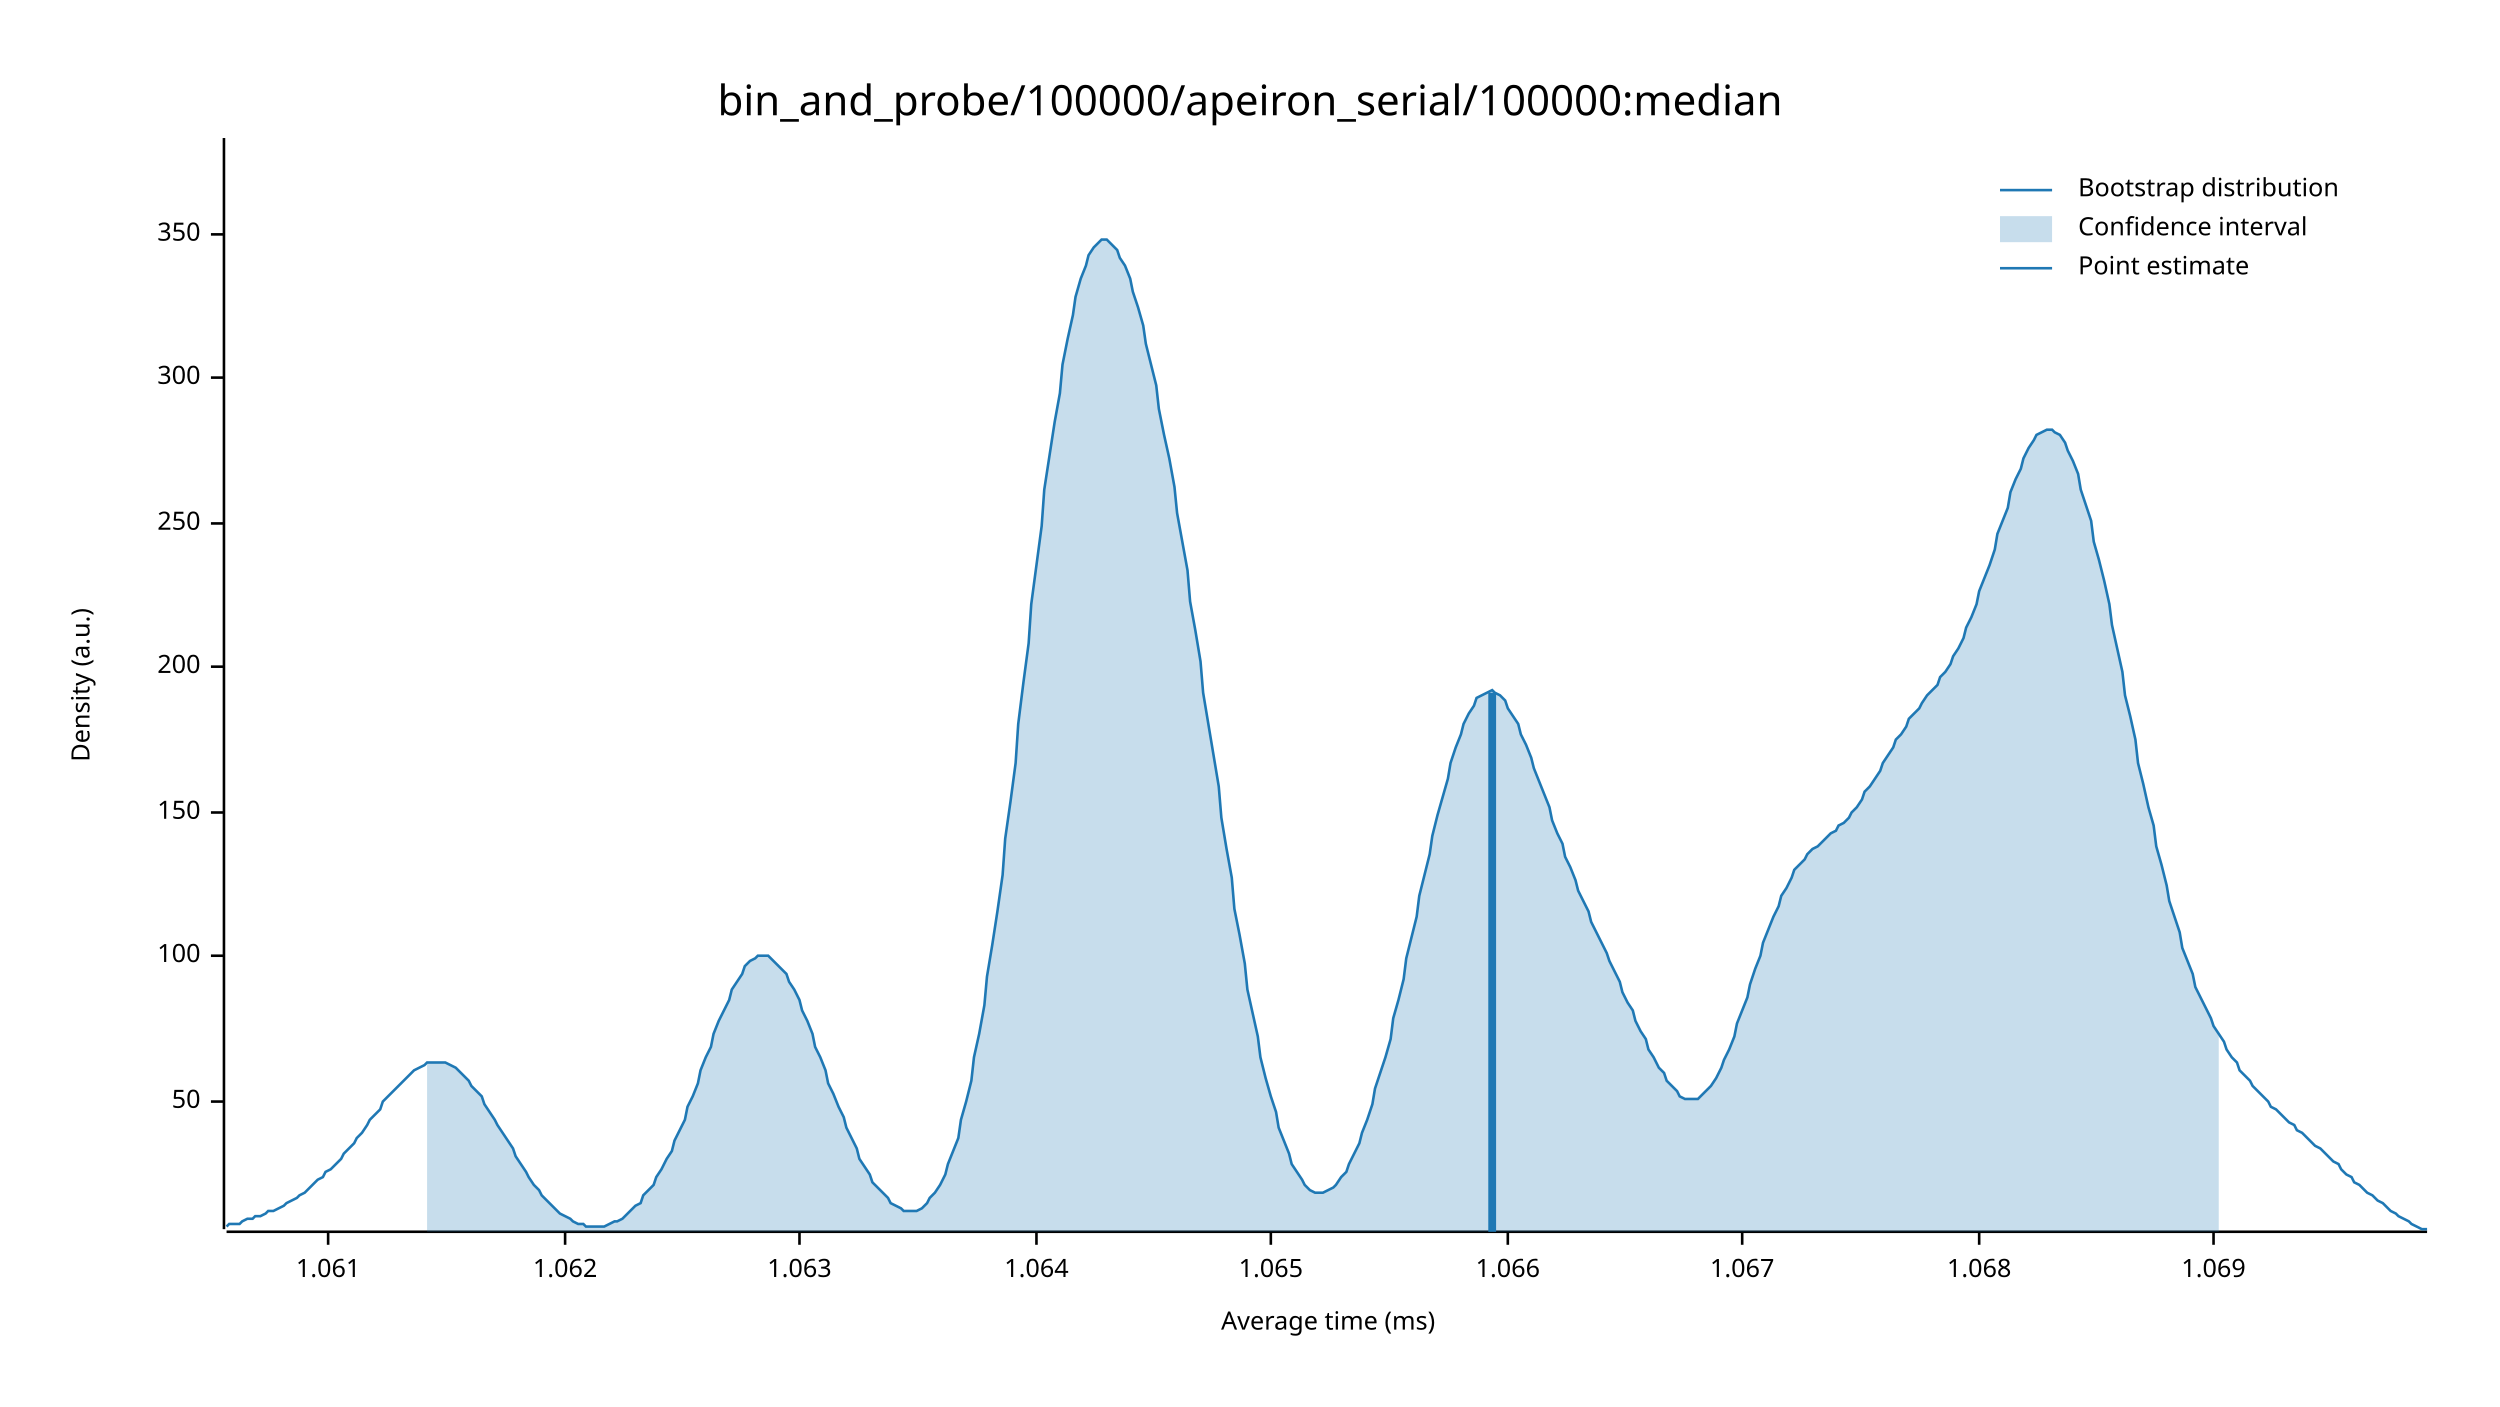
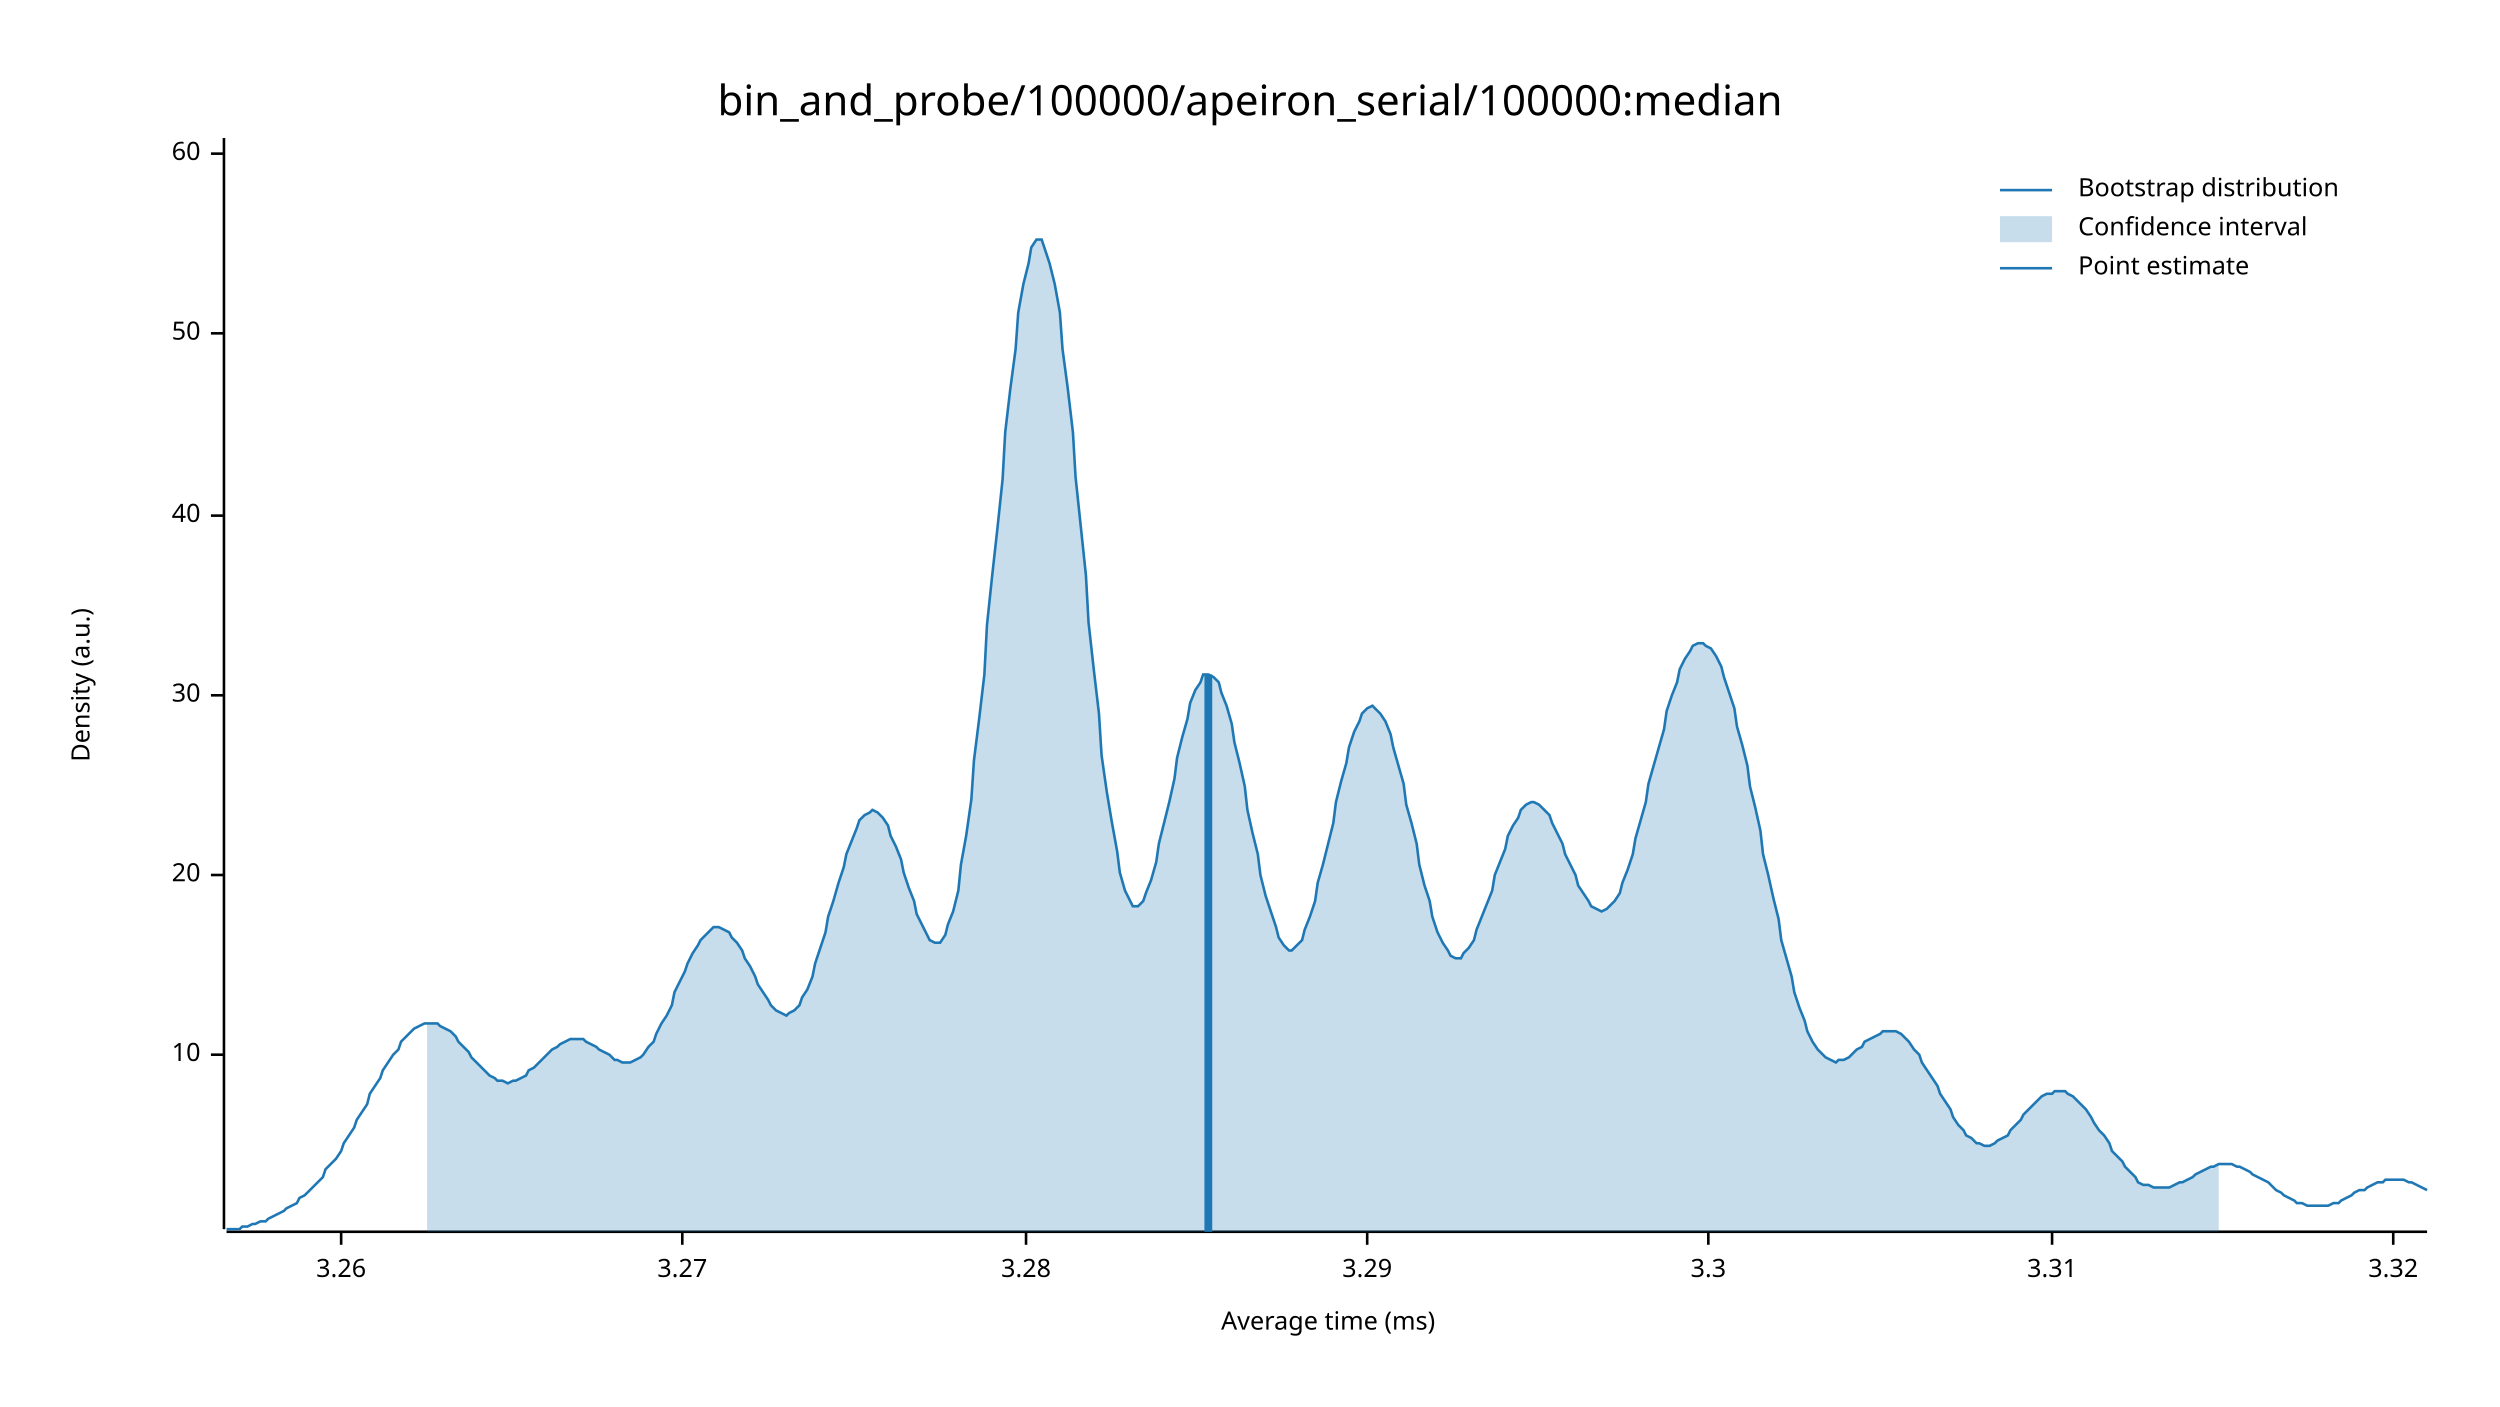
<svg xmlns="http://www.w3.org/2000/svg" width="960" height="540" viewBox="0 0 960 540">
  <text x="480" y="32" dy="0.76em" text-anchor="middle" font-family="sans-serif" font-size="16.129" opacity="1" fill="#000000">
bin_and_probe/100000/apeiron_serial/100000:median
</text>
  <text x="27" y="263" dy="0.76em" text-anchor="middle" font-family="sans-serif" font-size="9.677" opacity="1" fill="#000000" transform="rotate(270, 27, 263)">
Density (a.u.)
</text>
  <text x="510" y="513" dy="-0.5ex" text-anchor="middle" font-family="sans-serif" font-size="9.677" opacity="1" fill="#000000">
Average time (ms)
</text>
  <polyline fill="none" opacity="1" stroke="#000000" stroke-width="1" points="86,53 86,472 " />
-   <text x="77" y="423" dy="0.5ex" text-anchor="end" font-family="sans-serif" font-size="9.677" opacity="1" fill="#000000">
+   <text x="77" y="405" dy="0.5ex" text-anchor="end" font-family="sans-serif" font-size="9.677" opacity="1" fill="#000000">
+ 10
+ </text>
+   <polyline fill="none" opacity="1" stroke="#000000" stroke-width="1" points="81,405 86,405 " />
+   <text x="77" y="336" dy="0.5ex" text-anchor="end" font-family="sans-serif" font-size="9.677" opacity="1" fill="#000000">
+ 20
+ </text>
+   <polyline fill="none" opacity="1" stroke="#000000" stroke-width="1" points="81,336 86,336 " />
+   <text x="77" y="267" dy="0.5ex" text-anchor="end" font-family="sans-serif" font-size="9.677" opacity="1" fill="#000000">
+ 30
+ </text>
+   <polyline fill="none" opacity="1" stroke="#000000" stroke-width="1" points="81,267 86,267 " />
+   <text x="77" y="198" dy="0.5ex" text-anchor="end" font-family="sans-serif" font-size="9.677" opacity="1" fill="#000000">
+ 40
+ </text>
+   <polyline fill="none" opacity="1" stroke="#000000" stroke-width="1" points="81,198 86,198 " />
+   <text x="77" y="128" dy="0.5ex" text-anchor="end" font-family="sans-serif" font-size="9.677" opacity="1" fill="#000000">
50
</text>
-   <polyline fill="none" opacity="1" stroke="#000000" stroke-width="1" points="81,423 86,423 " />
-   <text x="77" y="367" dy="0.5ex" text-anchor="end" font-family="sans-serif" font-size="9.677" opacity="1" fill="#000000">
- 100
+   <polyline fill="none" opacity="1" stroke="#000000" stroke-width="1" points="81,128 86,128 " />
+   <text x="77" y="59" dy="0.5ex" text-anchor="end" font-family="sans-serif" font-size="9.677" opacity="1" fill="#000000">
+ 60
</text>
-   <polyline fill="none" opacity="1" stroke="#000000" stroke-width="1" points="81,367 86,367 " />
-   <text x="77" y="312" dy="0.5ex" text-anchor="end" font-family="sans-serif" font-size="9.677" opacity="1" fill="#000000">
- 150
+   <polyline fill="none" opacity="1" stroke="#000000" stroke-width="1" points="81,59 86,59 " />
+   <polyline fill="none" opacity="1" stroke="#000000" stroke-width="1" points="87,473 932,473 " />
+   <text x="131" y="483" dy="0.76em" text-anchor="middle" font-family="sans-serif" font-size="9.677" opacity="1" fill="#000000">
+ 3.26
</text>
-   <polyline fill="none" opacity="1" stroke="#000000" stroke-width="1" points="81,312 86,312 " />
-   <text x="77" y="256" dy="0.5ex" text-anchor="end" font-family="sans-serif" font-size="9.677" opacity="1" fill="#000000">
- 200
+   <polyline fill="none" opacity="1" stroke="#000000" stroke-width="1" points="131,473 131,478 " />
+   <text x="262" y="483" dy="0.76em" text-anchor="middle" font-family="sans-serif" font-size="9.677" opacity="1" fill="#000000">
+ 3.27
</text>
-   <polyline fill="none" opacity="1" stroke="#000000" stroke-width="1" points="81,256 86,256 " />
-   <text x="77" y="201" dy="0.5ex" text-anchor="end" font-family="sans-serif" font-size="9.677" opacity="1" fill="#000000">
- 250
+   <polyline fill="none" opacity="1" stroke="#000000" stroke-width="1" points="262,473 262,478 " />
+   <text x="394" y="483" dy="0.76em" text-anchor="middle" font-family="sans-serif" font-size="9.677" opacity="1" fill="#000000">
+ 3.28
</text>
-   <polyline fill="none" opacity="1" stroke="#000000" stroke-width="1" points="81,201 86,201 " />
-   <text x="77" y="145" dy="0.5ex" text-anchor="end" font-family="sans-serif" font-size="9.677" opacity="1" fill="#000000">
- 300
+   <polyline fill="none" opacity="1" stroke="#000000" stroke-width="1" points="394,473 394,478 " />
+   <text x="525" y="483" dy="0.76em" text-anchor="middle" font-family="sans-serif" font-size="9.677" opacity="1" fill="#000000">
+ 3.29
</text>
-   <polyline fill="none" opacity="1" stroke="#000000" stroke-width="1" points="81,145 86,145 " />
-   <text x="77" y="90" dy="0.5ex" text-anchor="end" font-family="sans-serif" font-size="9.677" opacity="1" fill="#000000">
- 350
+   <polyline fill="none" opacity="1" stroke="#000000" stroke-width="1" points="525,473 525,478 " />
+   <text x="656" y="483" dy="0.76em" text-anchor="middle" font-family="sans-serif" font-size="9.677" opacity="1" fill="#000000">
+ 3.3
</text>
-   <polyline fill="none" opacity="1" stroke="#000000" stroke-width="1" points="81,90 86,90 " />
-   <polyline fill="none" opacity="1" stroke="#000000" stroke-width="1" points="87,473 932,473 " />
-   <text x="126" y="483" dy="0.76em" text-anchor="middle" font-family="sans-serif" font-size="9.677" opacity="1" fill="#000000">
- 1.061
+   <polyline fill="none" opacity="1" stroke="#000000" stroke-width="1" points="656,473 656,478 " />
+   <text x="788" y="483" dy="0.76em" text-anchor="middle" font-family="sans-serif" font-size="9.677" opacity="1" fill="#000000">
+ 3.31
</text>
-   <polyline fill="none" opacity="1" stroke="#000000" stroke-width="1" points="126,473 126,478 " />
-   <text x="217" y="483" dy="0.76em" text-anchor="middle" font-family="sans-serif" font-size="9.677" opacity="1" fill="#000000">
- 1.062
+   <polyline fill="none" opacity="1" stroke="#000000" stroke-width="1" points="788,473 788,478 " />
+   <text x="919" y="483" dy="0.76em" text-anchor="middle" font-family="sans-serif" font-size="9.677" opacity="1" fill="#000000">
+ 3.32
</text>
-   <polyline fill="none" opacity="1" stroke="#000000" stroke-width="1" points="217,473 217,478 " />
-   <text x="307" y="483" dy="0.76em" text-anchor="middle" font-family="sans-serif" font-size="9.677" opacity="1" fill="#000000">
- 1.063
- </text>
-   <polyline fill="none" opacity="1" stroke="#000000" stroke-width="1" points="307,473 307,478 " />
-   <text x="398" y="483" dy="0.76em" text-anchor="middle" font-family="sans-serif" font-size="9.677" opacity="1" fill="#000000">
- 1.064
- </text>
-   <polyline fill="none" opacity="1" stroke="#000000" stroke-width="1" points="398,473 398,478 " />
-   <text x="488" y="483" dy="0.76em" text-anchor="middle" font-family="sans-serif" font-size="9.677" opacity="1" fill="#000000">
- 1.065
- </text>
-   <polyline fill="none" opacity="1" stroke="#000000" stroke-width="1" points="488,473 488,478 " />
-   <text x="579" y="483" dy="0.76em" text-anchor="middle" font-family="sans-serif" font-size="9.677" opacity="1" fill="#000000">
- 1.066
- </text>
-   <polyline fill="none" opacity="1" stroke="#000000" stroke-width="1" points="579,473 579,478 " />
-   <text x="669" y="483" dy="0.76em" text-anchor="middle" font-family="sans-serif" font-size="9.677" opacity="1" fill="#000000">
- 1.067
- </text>
-   <polyline fill="none" opacity="1" stroke="#000000" stroke-width="1" points="669,473 669,478 " />
-   <text x="760" y="483" dy="0.76em" text-anchor="middle" font-family="sans-serif" font-size="9.677" opacity="1" fill="#000000">
- 1.068
- </text>
-   <polyline fill="none" opacity="1" stroke="#000000" stroke-width="1" points="760,473 760,478 " />
-   <text x="850" y="483" dy="0.76em" text-anchor="middle" font-family="sans-serif" font-size="9.677" opacity="1" fill="#000000">
- 1.069
- </text>
-   <polyline fill="none" opacity="1" stroke="#000000" stroke-width="1" points="850,473 850,478 " />
-   <polyline fill="none" opacity="1" stroke="#1F78B4" stroke-width="1" points="87,471 88,470 90,470 92,470 93,469 95,468 97,468 98,467 100,467 102,466 103,465 105,465 107,464 109,463 110,462 112,461 114,460 115,459 117,458 119,456 120,455 122,453 124,452 125,450 127,449 129,447 131,445 132,443 134,441 136,439 137,437 139,435 141,432 142,430 144,428 146,426 147,423 149,421 151,419 153,417 154,416 156,414 158,412 159,411 161,410 163,409 164,408 166,408 168,408 169,408 171,408 173,409 175,410 176,411 178,413 180,415 181,417 183,419 185,421 186,424 188,427 190,430 191,432 193,435 195,438 197,441 198,444 200,447 202,450 203,452 205,455 207,457 208,459 210,461 212,463 214,465 215,466 217,467 219,468 220,469 222,470 224,470 225,471 227,471 229,471 230,471 232,471 234,470 236,469 237,469 239,468 241,466 242,465 244,463 246,462 247,459 249,457 251,455 252,452 254,449 256,445 258,442 259,438 261,434 263,430 264,425 266,421 268,416 269,411 271,406 273,402 274,397 276,392 278,388 280,384 281,380 283,377 285,374 286,371 288,369 290,368 291,367 293,367 295,367 296,368 298,370 300,372 302,374 303,377 305,380 307,384 308,388 310,392 312,397 313,402 315,406 317,411 318,416 320,420 322,425 324,429 325,433 327,437 329,441 330,445 332,448 334,451 335,454 337,456 339,458 341,460 342,462 344,463 346,464 347,465 349,465 351,465 352,465 354,464 356,462 357,460 359,458 361,455 363,451 364,447 366,442 368,437 369,430 371,423 373,415 374,406 376,397 378,386 379,375 381,363 383,350 385,336 386,322 388,308 390,293 391,278 393,262 395,247 396,232 398,217 400,202 401,188 403,175 405,162 407,151 408,140 410,130 412,121 413,114 415,107 417,102 418,98 420,95 422,93 423,92 425,92 427,94 429,96 430,99 432,102 434,107 435,112 437,118 439,125 440,132 442,140 444,148 445,157 447,167 449,176 451,187 452,197 454,208 456,219 457,231 459,242 461,254 462,266 464,278 466,290 468,302 469,314 471,326 473,337 474,349 476,359 478,370 479,380 481,389 483,398 484,406 486,414 488,421 490,427 491,433 493,438 495,443 496,447 498,450 500,453 501,455 503,457 505,458 506,458 508,458 510,457 512,456 513,455 515,452 517,450 518,447 520,443 522,439 523,435 525,430 527,424 528,418 530,412 532,406 534,399 535,391 537,384 539,376 540,368 542,360 544,352 545,344 547,336 549,328 550,321 552,313 554,306 556,299 557,293 559,287 561,282 562,278 564,274 566,271 567,268 569,267 571,266 573,265 574,266 576,267 578,269 579,272 581,275 583,278 584,282 586,286 588,291 589,295 591,300 593,305 595,310 596,315 598,320 600,324 601,329 603,333 605,338 606,342 608,346 610,350 611,354 613,358 615,362 617,366 618,369 620,373 622,377 623,381 625,385 627,388 628,392 630,396 632,399 633,403 635,406 637,410 639,412 640,415 642,417 644,419 645,421 647,422 649,422 650,422 652,422 654,420 655,419 657,417 659,414 661,410 662,407 664,403 666,398 667,393 669,388 671,383 672,378 674,372 676,367 677,362 679,357 681,352 683,348 684,344 686,341 688,337 689,334 691,332 693,330 694,328 696,326 698,325 700,323 701,322 703,320 705,319 706,317 708,316 710,314 711,312 713,310 715,307 716,304 718,302 720,299 722,296 723,293 725,290 727,287 728,284 730,282 732,279 733,276 735,274 737,272 738,270 740,267 742,265 744,263 745,260 747,258 749,255 750,252 752,249 754,245 755,241 757,237 759,232 760,227 762,222 764,217 766,211 767,205 769,200 771,195 772,189 774,184 776,180 777,176 779,172 781,169 782,167 784,166 786,165 788,165 789,166 791,167 793,170 794,173 796,177 798,182 799,188 801,194 803,200 804,208 806,215 808,223 810,232 811,240 813,249 815,258 816,267 818,275 820,284 821,293 823,301 825,310 827,317 828,325 830,332 832,340 833,346 835,352 837,358 838,364 840,369 842,374 843,379 845,383 847,387 849,391 850,394 852,397 854,400 855,403 857,406 859,408 860,411 862,413 864,415 865,417 867,419 869,421 871,423 872,425 874,426 876,428 877,429 879,431 881,432 882,434 884,435 886,437 887,438 889,440 891,441 893,443 894,444 896,446 898,447 899,449 901,451 903,452 904,454 906,455 908,457 909,458 911,459 913,461 915,462 916,463 918,465 920,466 921,467 923,468 925,469 926,470 928,471 930,472 932,472 " />
-   <polygon opacity="0.25" fill="#1F78B4" points="164,408 166,408 168,408 169,408 171,408 173,409 175,410 176,411 178,413 180,415 181,417 183,419 185,421 186,424 188,427 190,430 191,432 193,435 195,438 197,441 198,444 200,447 202,450 203,452 205,455 207,457 208,459 210,461 212,463 214,465 215,466 217,467 219,468 220,469 222,470 224,470 225,471 227,471 229,471 230,471 232,471 234,470 236,469 237,469 239,468 241,466 242,465 244,463 246,462 247,459 249,457 251,455 252,452 254,449 256,445 258,442 259,438 261,434 263,430 264,425 266,421 268,416 269,411 271,406 273,402 274,397 276,392 278,388 280,384 281,380 283,377 285,374 286,371 288,369 290,368 291,367 293,367 295,367 296,368 298,370 300,372 302,374 303,377 305,380 307,384 308,388 310,392 312,397 313,402 315,406 317,411 318,416 320,420 322,425 324,429 325,433 327,437 329,441 330,445 332,448 334,451 335,454 337,456 339,458 341,460 342,462 344,463 346,464 347,465 349,465 351,465 352,465 354,464 356,462 357,460 359,458 361,455 363,451 364,447 366,442 368,437 369,430 371,423 373,415 374,406 376,397 378,386 379,375 381,363 383,350 385,336 386,322 388,308 390,293 391,278 393,262 395,247 396,232 398,217 400,202 401,188 403,175 405,162 407,151 408,140 410,130 412,121 413,114 415,107 417,102 418,98 420,95 422,93 423,92 425,92 427,94 429,96 430,99 432,102 434,107 435,112 437,118 439,125 440,132 442,140 444,148 445,157 447,167 449,176 451,187 452,197 454,208 456,219 457,231 459,242 461,254 462,266 464,278 466,290 468,302 469,314 471,326 473,337 474,349 476,359 478,370 479,380 481,389 483,398 484,406 486,414 488,421 490,427 491,433 493,438 495,443 496,447 498,450 500,453 501,455 503,457 505,458 506,458 508,458 510,457 512,456 513,455 515,452 517,450 518,447 520,443 522,439 523,435 525,430 527,424 528,418 530,412 532,406 534,399 535,391 537,384 539,376 540,368 542,360 544,352 545,344 547,336 549,328 550,321 552,313 554,306 556,299 557,293 559,287 561,282 562,278 564,274 566,271 567,268 569,267 571,266 573,265 574,266 576,267 578,269 579,272 581,275 583,278 584,282 586,286 588,291 589,295 591,300 593,305 595,310 596,315 598,320 600,324 601,329 603,333 605,338 606,342 608,346 610,350 611,354 613,358 615,362 617,366 618,369 620,373 622,377 623,381 625,385 627,388 628,392 630,396 632,399 633,403 635,406 637,410 639,412 640,415 642,417 644,419 645,421 647,422 649,422 650,422 652,422 654,420 655,419 657,417 659,414 661,410 662,407 664,403 666,398 667,393 669,388 671,383 672,378 674,372 676,367 677,362 679,357 681,352 683,348 684,344 686,341 688,337 689,334 691,332 693,330 694,328 696,326 698,325 700,323 701,322 703,320 705,319 706,317 708,316 710,314 711,312 713,310 715,307 716,304 718,302 720,299 722,296 723,293 725,290 727,287 728,284 730,282 732,279 733,276 735,274 737,272 738,270 740,267 742,265 744,263 745,260 747,258 749,255 750,252 752,249 754,245 755,241 757,237 759,232 760,227 762,222 764,217 766,211 767,205 769,200 771,195 772,189 774,184 776,180 777,176 779,172 781,169 782,167 784,166 786,165 788,165 789,166 791,167 793,170 794,173 796,177 798,182 799,188 801,194 803,200 804,208 806,215 808,223 810,232 811,240 813,249 815,258 816,267 818,275 820,284 821,293 823,301 825,310 827,317 828,325 830,332 832,340 833,346 835,352 837,358 838,364 840,369 842,374 843,379 845,383 847,387 849,391 850,394 852,397 852,473 164,473 " />
-   <polyline fill="none" opacity="1" stroke="#1F78B4" stroke-width="3" points="573,473 573,266 " />
+   <polyline fill="none" opacity="1" stroke="#000000" stroke-width="1" points="919,473 919,478 " />
+   <polyline fill="none" opacity="1" stroke="#1F78B4" stroke-width="1" points="87,472 88,472 90,472 92,472 93,471 95,471 97,470 98,470 100,469 102,469 103,468 105,467 107,466 109,465 110,464 112,463 114,462 115,460 117,459 119,457 120,456 122,454 124,452 125,449 127,447 129,445 131,442 132,439 134,436 136,433 137,430 139,427 141,424 142,420 144,417 146,414 147,411 149,408 151,405 153,403 154,400 156,398 158,396 159,395 161,394 163,393 164,393 166,393 168,393 169,394 171,395 173,396 175,398 176,400 178,402 180,404 181,406 183,408 185,410 186,411 188,413 190,414 191,415 193,415 195,416 197,415 198,415 200,414 202,413 203,411 205,410 207,408 208,407 210,405 212,403 214,402 215,401 217,400 219,399 220,399 222,399 224,399 225,400 227,401 229,402 230,403 232,404 234,405 236,407 237,407 239,408 241,408 242,408 244,407 246,406 247,405 249,402 251,400 252,397 254,393 256,390 258,386 259,381 261,377 263,373 264,370 266,366 268,363 269,361 271,359 273,357 274,356 276,356 278,357 280,358 281,360 283,362 285,365 286,368 288,371 290,375 291,378 293,381 295,384 296,386 298,388 300,389 302,390 303,389 305,388 307,386 308,383 310,380 312,375 313,370 315,364 317,358 318,352 320,346 322,339 324,333 325,328 327,323 329,318 330,315 332,313 334,312 335,311 337,312 339,314 341,317 342,321 344,325 346,330 347,335 349,341 351,346 352,351 354,355 356,359 357,361 359,362 361,362 363,359 364,355 366,350 368,342 369,332 371,321 373,307 374,292 376,276 378,259 379,240 381,221 383,203 385,184 386,166 388,149 390,134 391,120 393,109 395,101 396,95 398,92 400,92 401,95 403,101 405,109 407,120 408,134 410,149 412,166 413,183 415,202 417,221 418,239 420,257 422,274 423,290 425,304 427,316 429,327 430,335 432,342 434,346 435,348 437,348 439,346 440,343 442,338 444,331 445,324 447,316 449,308 451,299 452,291 454,283 456,276 457,270 459,265 461,262 462,259 464,259 466,260 468,262 469,266 471,271 473,278 474,285 476,293 478,302 479,311 481,320 483,328 484,336 486,344 488,350 490,356 491,360 493,363 495,365 496,365 498,363 500,361 501,357 503,352 505,346 506,339 508,332 510,324 512,316 513,308 515,300 517,293 518,287 520,281 522,277 523,274 525,272 527,271 528,272 530,274 532,277 534,282 535,287 537,294 539,301 540,309 542,316 544,324 545,332 547,340 549,346 550,352 552,358 554,362 556,365 557,367 559,368 561,368 562,366 564,364 566,361 567,357 569,352 571,347 573,342 574,336 576,331 578,326 579,321 581,317 583,314 584,311 586,309 588,308 589,308 591,309 593,311 595,313 596,316 598,320 600,324 601,328 603,332 605,336 606,340 608,343 610,346 611,348 613,349 615,350 617,349 618,348 620,346 622,343 623,339 625,334 627,328 628,322 630,315 632,308 633,301 635,294 637,287 639,280 640,273 642,267 644,262 645,257 647,253 649,250 650,248 652,247 654,247 655,248 657,249 659,252 661,256 662,260 664,266 666,272 667,279 669,286 671,294 672,302 674,310 676,319 677,328 679,336 681,345 683,353 684,361 686,368 688,375 689,381 691,387 693,392 694,396 696,400 698,403 700,405 701,406 703,407 705,408 706,407 708,407 710,406 711,405 713,403 715,402 716,400 718,399 720,398 722,397 723,396 725,396 727,396 728,396 730,397 732,399 733,400 735,403 737,405 738,408 740,411 742,414 744,417 745,420 747,423 749,426 750,429 752,432 754,434 755,436 757,437 759,439 760,439 762,440 764,440 766,439 767,438 769,437 771,436 772,434 774,432 776,430 777,428 779,426 781,424 782,423 784,421 786,420 788,420 789,419 791,419 793,419 794,420 796,421 798,423 799,424 801,426 803,429 804,431 806,434 808,436 810,439 811,442 813,444 815,446 816,448 818,450 820,452 821,454 823,455 825,455 827,456 828,456 830,456 832,456 833,456 835,455 837,454 838,454 840,453 842,452 843,451 845,450 847,449 849,448 850,448 852,447 854,447 855,447 857,447 859,448 860,448 862,449 864,450 865,451 867,452 869,453 871,454 872,455 874,457 876,458 877,459 879,460 881,461 882,462 884,462 886,463 887,463 889,463 891,463 893,463 894,463 896,462 898,462 899,461 901,460 903,459 904,458 906,457 908,457 909,456 911,455 913,454 915,454 916,453 918,453 920,453 921,453 923,453 925,454 926,454 928,455 930,456 932,457 " />
+   <polygon opacity="0.25" fill="#1F78B4" points="164,393 166,393 168,393 169,394 171,395 173,396 175,398 176,400 178,402 180,404 181,406 183,408 185,410 186,411 188,413 190,414 191,415 193,415 195,416 197,415 198,415 200,414 202,413 203,411 205,410 207,408 208,407 210,405 212,403 214,402 215,401 217,400 219,399 220,399 222,399 224,399 225,400 227,401 229,402 230,403 232,404 234,405 236,407 237,407 239,408 241,408 242,408 244,407 246,406 247,405 249,402 251,400 252,397 254,393 256,390 258,386 259,381 261,377 263,373 264,370 266,366 268,363 269,361 271,359 273,357 274,356 276,356 278,357 280,358 281,360 283,362 285,365 286,368 288,371 290,375 291,378 293,381 295,384 296,386 298,388 300,389 302,390 303,389 305,388 307,386 308,383 310,380 312,375 313,370 315,364 317,358 318,352 320,346 322,339 324,333 325,328 327,323 329,318 330,315 332,313 334,312 335,311 337,312 339,314 341,317 342,321 344,325 346,330 347,335 349,341 351,346 352,351 354,355 356,359 357,361 359,362 361,362 363,359 364,355 366,350 368,342 369,332 371,321 373,307 374,292 376,276 378,259 379,240 381,221 383,203 385,184 386,166 388,149 390,134 391,120 393,109 395,101 396,95 398,92 400,92 401,95 403,101 405,109 407,120 408,134 410,149 412,166 413,183 415,202 417,221 418,239 420,257 422,274 423,290 425,304 427,316 429,327 430,335 432,342 434,346 435,348 437,348 439,346 440,343 442,338 444,331 445,324 447,316 449,308 451,299 452,291 454,283 456,276 457,270 459,265 461,262 462,259 464,259 466,260 468,262 469,266 471,271 473,278 474,285 476,293 478,302 479,311 481,320 483,328 484,336 486,344 488,350 490,356 491,360 493,363 495,365 496,365 498,363 500,361 501,357 503,352 505,346 506,339 508,332 510,324 512,316 513,308 515,300 517,293 518,287 520,281 522,277 523,274 525,272 527,271 528,272 530,274 532,277 534,282 535,287 537,294 539,301 540,309 542,316 544,324 545,332 547,340 549,346 550,352 552,358 554,362 556,365 557,367 559,368 561,368 562,366 564,364 566,361 567,357 569,352 571,347 573,342 574,336 576,331 578,326 579,321 581,317 583,314 584,311 586,309 588,308 589,308 591,309 593,311 595,313 596,316 598,320 600,324 601,328 603,332 605,336 606,340 608,343 610,346 611,348 613,349 615,350 617,349 618,348 620,346 622,343 623,339 625,334 627,328 628,322 630,315 632,308 633,301 635,294 637,287 639,280 640,273 642,267 644,262 645,257 647,253 649,250 650,248 652,247 654,247 655,248 657,249 659,252 661,256 662,260 664,266 666,272 667,279 669,286 671,294 672,302 674,310 676,319 677,328 679,336 681,345 683,353 684,361 686,368 688,375 689,381 691,387 693,392 694,396 696,400 698,403 700,405 701,406 703,407 705,408 706,407 708,407 710,406 711,405 713,403 715,402 716,400 718,399 720,398 722,397 723,396 725,396 727,396 728,396 730,397 732,399 733,400 735,403 737,405 738,408 740,411 742,414 744,417 745,420 747,423 749,426 750,429 752,432 754,434 755,436 757,437 759,439 760,439 762,440 764,440 766,439 767,438 769,437 771,436 772,434 774,432 776,430 777,428 779,426 781,424 782,423 784,421 786,420 788,420 789,419 791,419 793,419 794,420 796,421 798,423 799,424 801,426 803,429 804,431 806,434 808,436 810,439 811,442 813,444 815,446 816,448 818,450 820,452 821,454 823,455 825,455 827,456 828,456 830,456 832,456 833,456 835,455 837,454 838,454 840,453 842,452 843,451 845,450 847,449 849,448 850,448 852,447 852,473 164,473 " />
+   <polyline fill="none" opacity="1" stroke="#1F78B4" stroke-width="3" points="464,473 464,259 " />
  <text x="798" y="68" dy="0.76em" text-anchor="start" font-family="sans-serif" font-size="9.677" opacity="1" fill="#000000">
Bootstrap distribution
</text>
  <text x="798" y="83" dy="0.76em" text-anchor="start" font-family="sans-serif" font-size="9.677" opacity="1" fill="#000000">
Confidence interval
</text>
  <text x="798" y="98" dy="0.76em" text-anchor="start" font-family="sans-serif" font-size="9.677" opacity="1" fill="#000000">
Point estimate
</text>
  <polyline fill="none" opacity="1" stroke="#1F78B4" stroke-width="1" points="768,73 788,73 " />
  <rect x="768" y="83" width="20" height="10" opacity="0.25" fill="#1F78B4" stroke="none" />
  <polyline fill="none" opacity="1" stroke="#1F78B4" stroke-width="1" points="768,103 788,103 " />
</svg>
